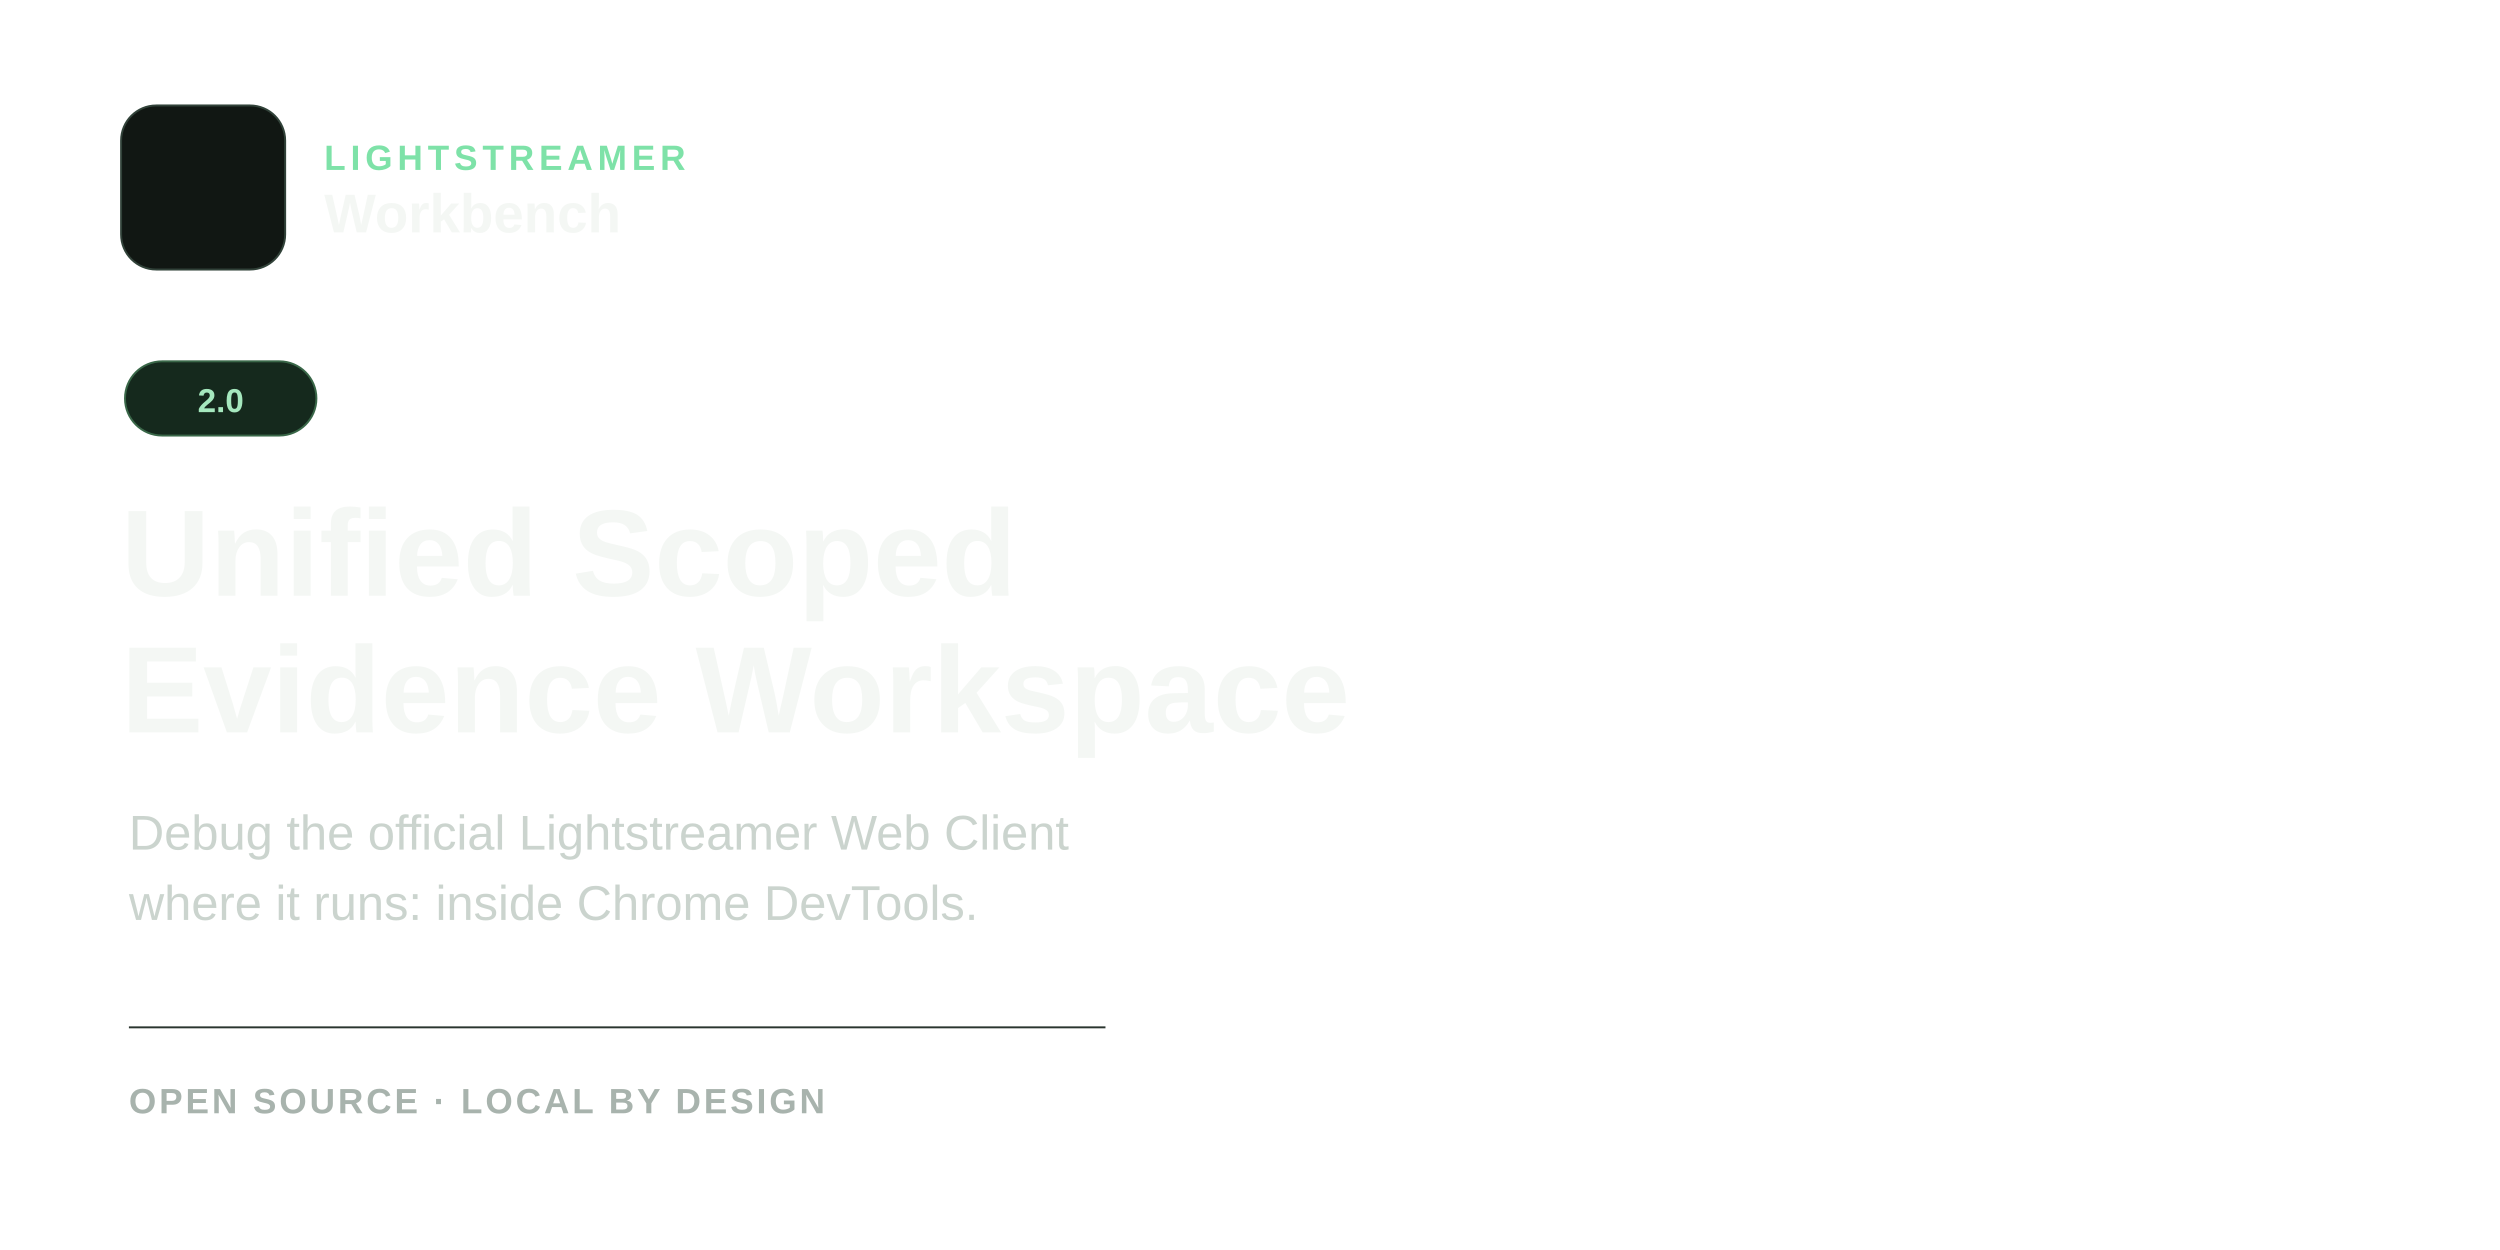
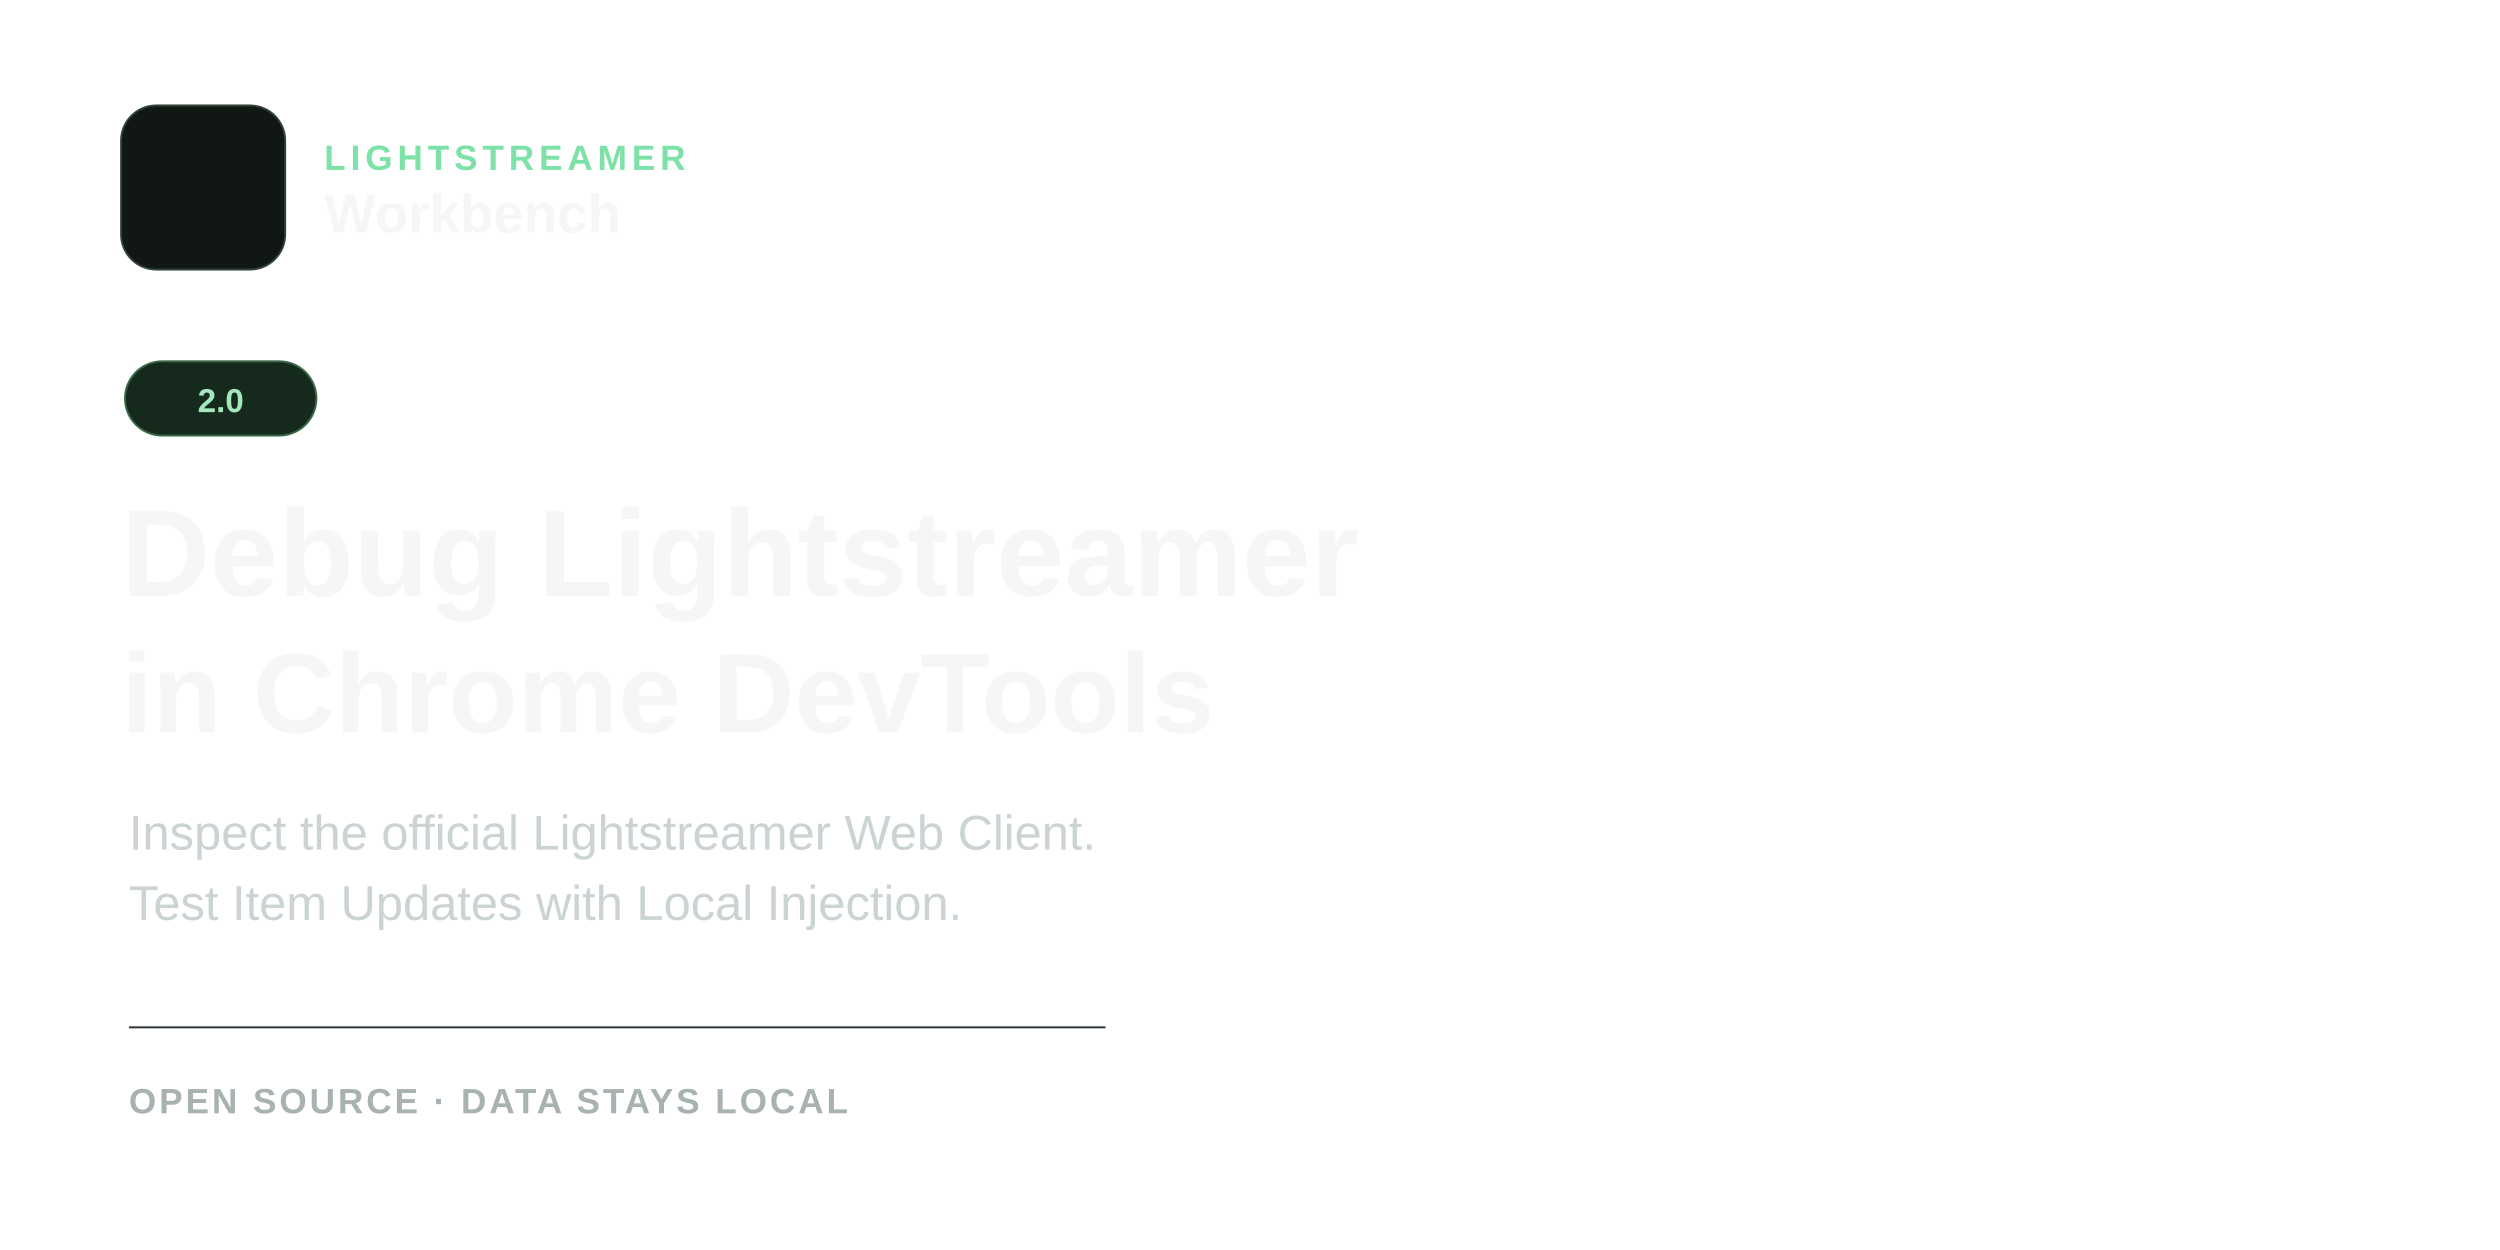
<svg xmlns="http://www.w3.org/2000/svg" width="1280" height="640" viewBox="0 0 1280 640">
  <rect x="62" y="54" width="84" height="84" rx="18" fill="#111713" stroke="#314239" />
  <text x="166" y="87" fill="#7ee2a8" font-family="Arial, Helvetica, sans-serif" font-size="18" font-weight="700" letter-spacing="2.5">LIGHTSTREAMER</text>
  <text x="166" y="119" fill="#f4f7f4" font-family="Arial, Helvetica, sans-serif" font-size="28" font-weight="800">Workbench</text>
  <rect x="64" y="185" width="98" height="38" rx="19" fill="#15291d" stroke="#396748" />
  <text x="113" y="211" text-anchor="middle" fill="#a5e8be" font-family="Arial, Helvetica, sans-serif" font-size="17" font-weight="800">2.0</text>
-   <text x="62" y="305" fill="#f4f7f4" font-family="Arial, Helvetica, sans-serif" font-size="63" font-weight="800">Unified Scoped</text>
-   <text x="62" y="375" fill="#f4f7f4" font-family="Arial, Helvetica, sans-serif" font-size="63" font-weight="800">Evidence Workspace</text>
-   <text x="66" y="435" fill="#cbd4ce" font-family="Arial, Helvetica, sans-serif" font-size="25">Debug the official Lightstreamer Web Client</text>
-   <text x="66" y="471" fill="#cbd4ce" font-family="Arial, Helvetica, sans-serif" font-size="25">where it runs: inside Chrome DevTools.</text>
+   <text x="62" y="305" fill="#f4f7f4" font-family="Arial, Helvetica, sans-serif" font-size="63" font-weight="800">Debug Lightstreamer</text>
+   <text x="62" y="375" fill="#f4f7f4" font-family="Arial, Helvetica, sans-serif" font-size="58" font-weight="800">in Chrome DevTools</text>
+   <text x="66" y="435" fill="#cbd4ce" font-family="Arial, Helvetica, sans-serif" font-size="25">Inspect the official Lightstreamer Web Client.</text>
+   <text x="66" y="471" fill="#cbd4ce" font-family="Arial, Helvetica, sans-serif" font-size="25">Test Item Updates with Local Injection.</text>
  <line x1="66" y1="526" x2="566" y2="526" stroke="#2a352f" />
-   <text x="66" y="570" fill="#a8b3ad" font-family="Arial, Helvetica, sans-serif" font-size="18" font-weight="700" letter-spacing="1.5">OPEN SOURCE  ·  LOCAL BY DESIGN</text>
+   <text x="66" y="570" fill="#a8b3ad" font-family="Arial, Helvetica, sans-serif" font-size="18" font-weight="700" letter-spacing="1.5">OPEN SOURCE  ·  DATA STAYS LOCAL</text>
</svg>
